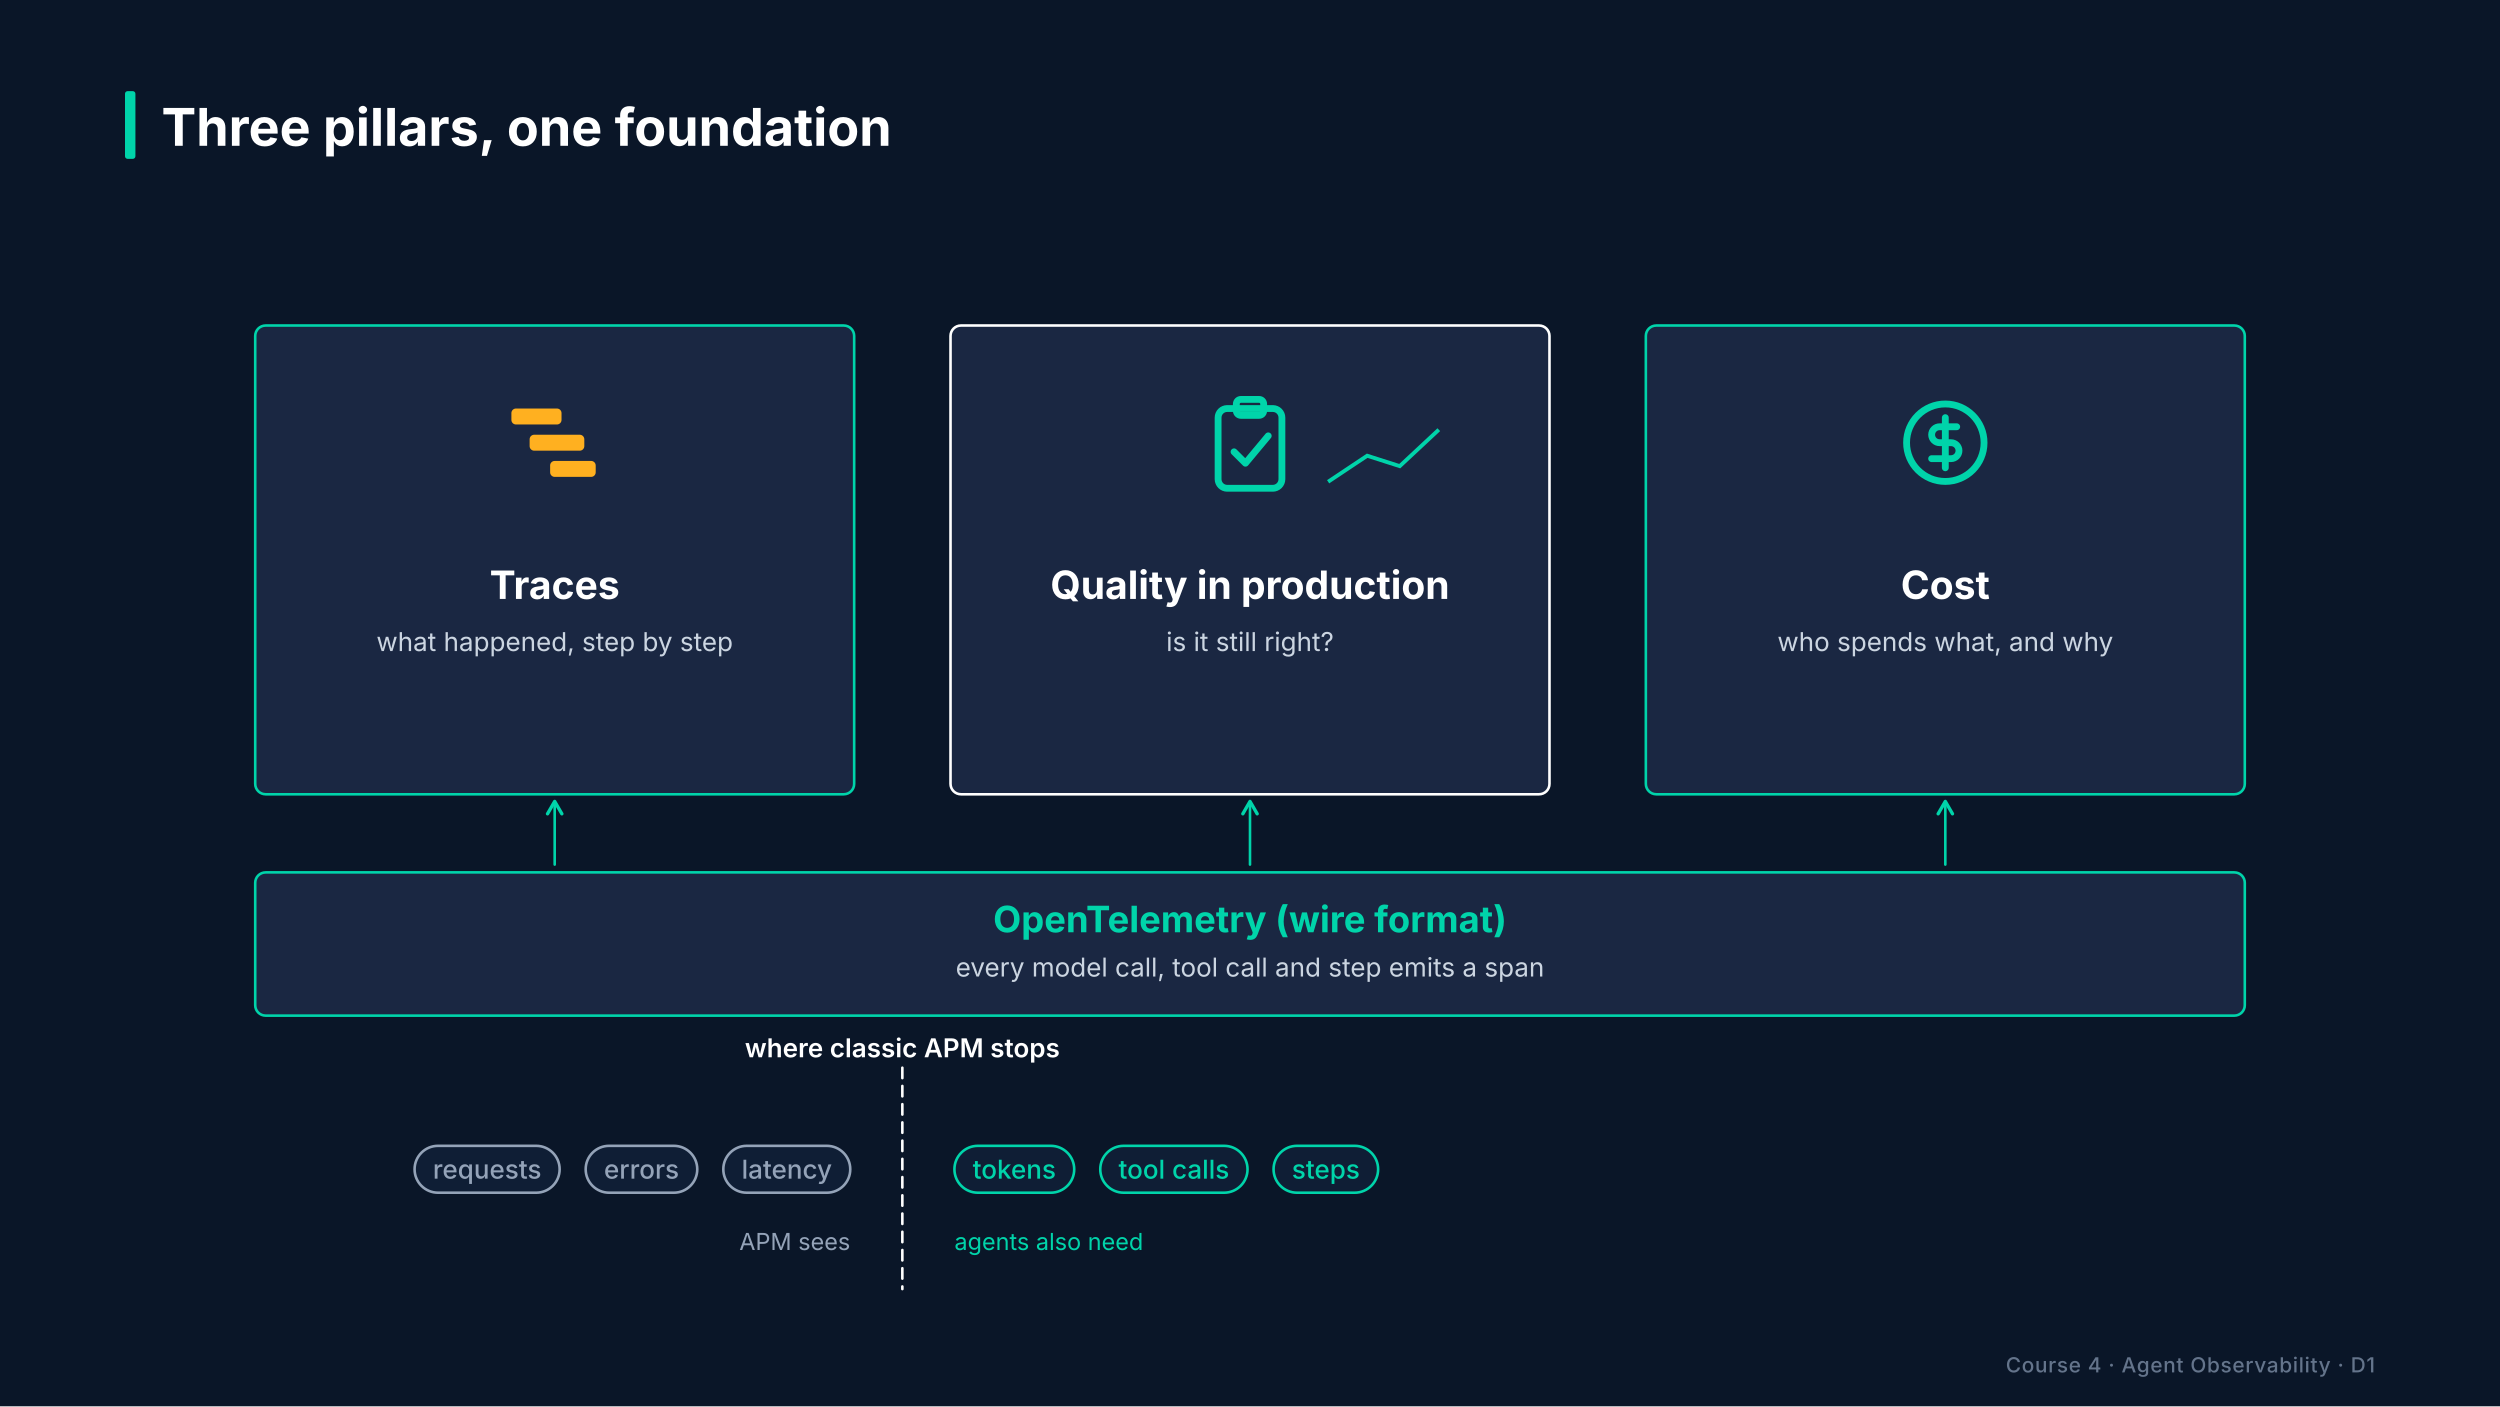
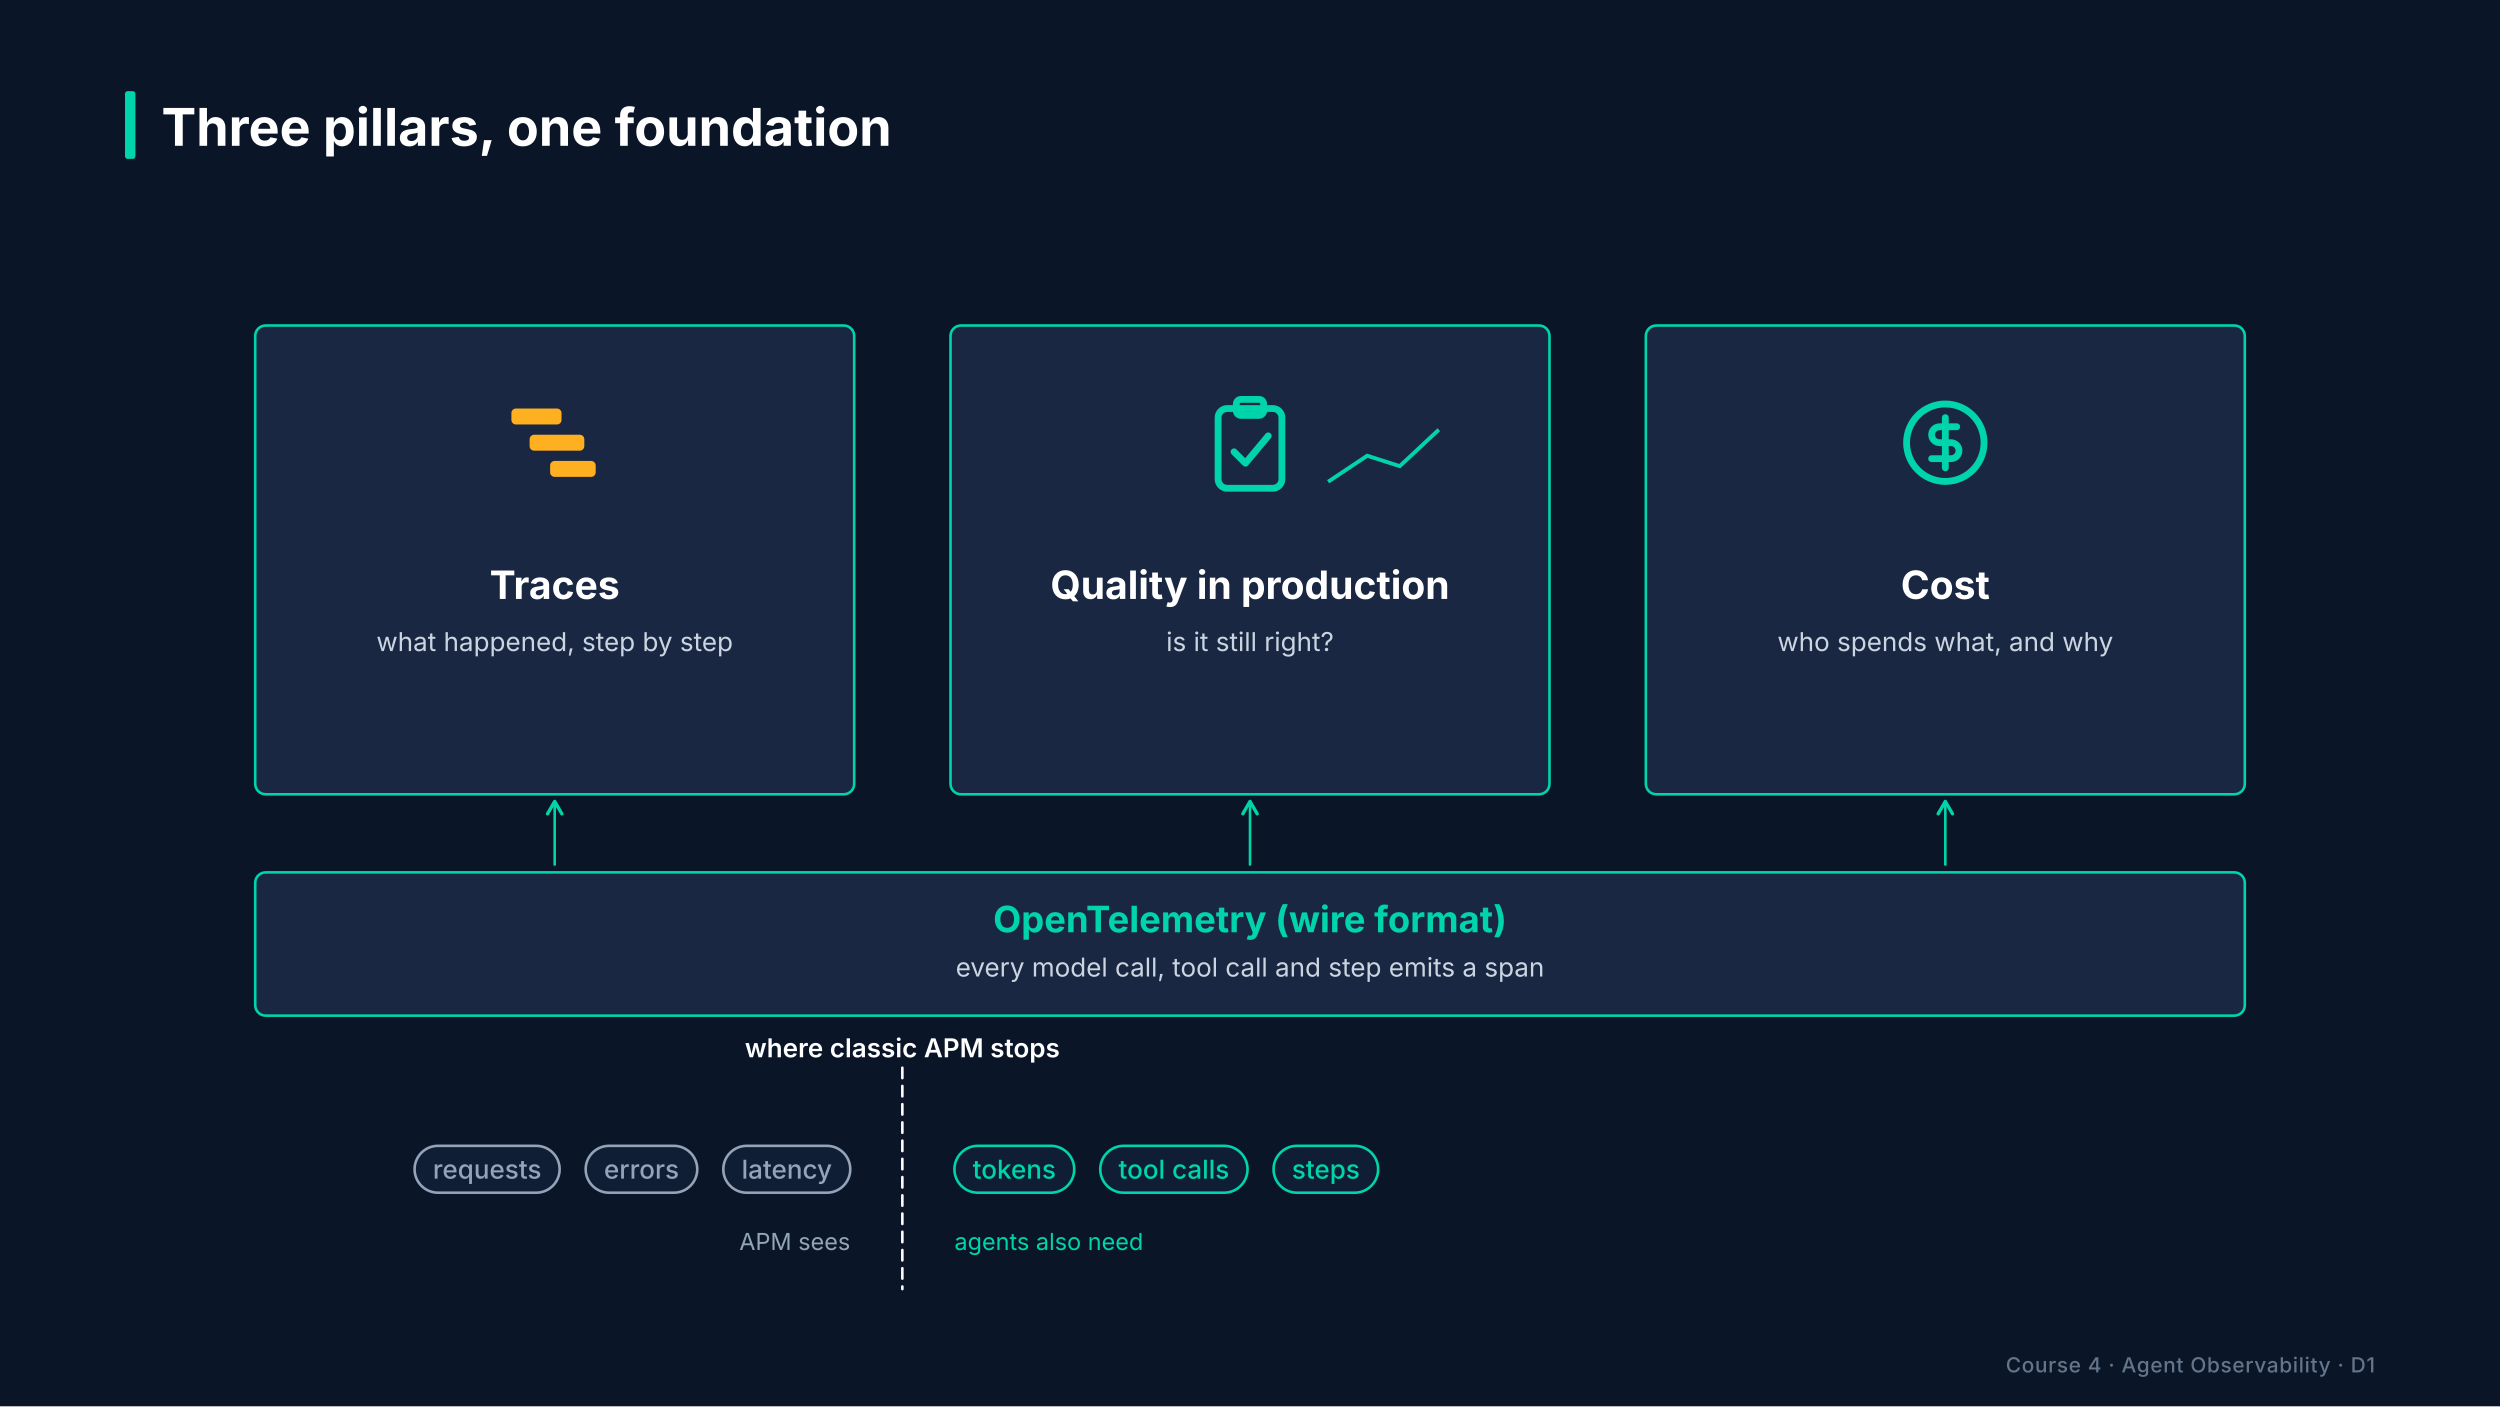
<svg xmlns="http://www.w3.org/2000/svg" viewBox="0 0 1920 1080" width="1920" height="1080" role="img" aria-labelledby="t-D1">
  <defs>
    <marker id="arr-flow" viewBox="0 0 16 16" markerWidth="16" markerHeight="16" refX="12" refY="8" orient="auto-start-reverse" markerUnits="userSpaceOnUse">
      <path d="M3 2.5 L12.5 8 L3 13.5" fill="none" stroke="#FFFFFF99" stroke-width="2.6" stroke-linecap="round" stroke-linejoin="round" />
    </marker>
    <marker id="arr-teal" viewBox="0 0 16 16" markerWidth="16" markerHeight="16" refX="12" refY="8" orient="auto-start-reverse" markerUnits="userSpaceOnUse">
      <path d="M3 2.5 L12.5 8 L3 13.5" fill="none" stroke="#00D4AA" stroke-width="2.6" stroke-linecap="round" stroke-linejoin="round" />
    </marker>
    <marker id="arr-red" viewBox="0 0 16 16" markerWidth="16" markerHeight="16" refX="12" refY="8" orient="auto-start-reverse" markerUnits="userSpaceOnUse">
      <path d="M3 2.5 L12.5 8 L3 13.5" fill="none" stroke="#FF4B4B" stroke-width="2.6" stroke-linecap="round" stroke-linejoin="round" />
    </marker>
    <marker id="arr-amber" viewBox="0 0 16 16" markerWidth="16" markerHeight="16" refX="12" refY="8" orient="auto-start-reverse" markerUnits="userSpaceOnUse">
      <path d="M3 2.5 L12.5 8 L3 13.5" fill="none" stroke="#FFB020" stroke-width="2.6" stroke-linecap="round" stroke-linejoin="round" />
    </marker>
    <marker id="arr-gray" viewBox="0 0 16 16" markerWidth="16" markerHeight="16" refX="12" refY="8" orient="auto-start-reverse" markerUnits="userSpaceOnUse">
      <path d="M3 2.5 L12.5 8 L3 13.5" fill="none" stroke="#64748B" stroke-width="2.6" stroke-linecap="round" stroke-linejoin="round" />
    </marker>
    <marker id="arr-white" viewBox="0 0 16 16" markerWidth="16" markerHeight="16" refX="12" refY="8" orient="auto-start-reverse" markerUnits="userSpaceOnUse">
      <path d="M3 2.5 L12.5 8 L3 13.5" fill="none" stroke="#FFFFFF" stroke-width="2.6" stroke-linecap="round" stroke-linejoin="round" />
    </marker>
  </defs>
  <rect width="1920" height="1080" fill="#0A1628" />
  <g id="diagram-title">
    <rect x="96" y="70" width="8" height="52" rx="2" fill="#00D4AA" />
    <text x="124" y="112" font-family="Inter, 'Inter var', 'Helvetica Neue', Arial, sans-serif" font-size="40" font-weight="700" fill="#FFFFFF">Three pillars, one foundation</text>
    <text x="1824" y="1054" font-family="Inter, 'Inter var', 'Helvetica Neue', Arial, sans-serif" font-size="16" font-weight="500" fill="#64748B" text-anchor="end" letter-spacing="0.5">Course 4 · Agent Observability · D1</text>
  </g>
  <g id="build-1">
    <rect x="196.0" y="670" width="1528" height="110" rx="8" fill="#1A2742" stroke="#00D4AA" stroke-width="2" />
    <text x="960.0" y="716" font-family="Inter, 'Inter var', 'Helvetica Neue', Arial, sans-serif" font-size="28" font-weight="700" fill="#00D4AA" text-anchor="middle">OpenTelemetry (wire format)</text>
    <text x="960.0" y="750" font-family="Inter, 'Inter var', 'Helvetica Neue', Arial, sans-serif" font-size="20" font-weight="400" fill="#CBD5E1" text-anchor="middle">every model call, tool call and step emits a span</text>
    <rect x="196.0" y="250" width="460" height="360" rx="8" fill="#1A2742" stroke="#00D4AA" stroke-width="2" />
    <g transform="translate(384.0 298.0) scale(1.750)">
      <rect x="5" y="9" width="22" height="7" rx="2" fill="#FFB020" />
      <rect x="13" y="20.5" width="24" height="7" rx="2" fill="#FFB020" />
      <rect x="22" y="32" width="20" height="7" rx="2" fill="#FFB020" />
    </g>
    <text x="426.0" y="460" font-family="Inter, 'Inter var', 'Helvetica Neue', Arial, sans-serif" font-size="30" font-weight="700" fill="#FFFFFF" text-anchor="middle">Traces</text>
    <text x="426.0" y="500" font-family="Inter, 'Inter var', 'Helvetica Neue', Arial, sans-serif" font-size="20" font-weight="400" fill="#CBD5E1" text-anchor="middle">what happened, step by step</text>
    <path d="M426.0 664 L426.0 616" fill="none" stroke="#00D4AA" stroke-width="2" stroke-linecap="round" stroke-linejoin="round" marker-end="url(#arr-teal)" />
  </g>
  <g id="build-2">
-     <rect x="730.0" y="250" width="460" height="360" rx="8" fill="#1A2742" stroke="#FFFFFF" stroke-width="2" />
+     <rect x="730.0" y="250" width="460" height="360" rx="8" fill="#1A2742" stroke="#00D4AA" stroke-width="2" />
    <g transform="translate(918.0 298.0) scale(1.750)">
      <rect x="10" y="9" width="28" height="35" rx="4" fill="none" stroke="#00D4AA" stroke-width="3" stroke-linecap="round" stroke-linejoin="round" />
      <rect x="18" y="5" width="12" height="7" rx="2" fill="none" stroke="#00D4AA" stroke-width="3" stroke-linecap="round" stroke-linejoin="round" />
      <path d="M17 28 L22 33 L32 21" fill="none" stroke="#00D4AA" stroke-width="3" stroke-linecap="round" stroke-linejoin="round" />
    </g>
    <polyline points="1020.0,370 1050.0,350 1075.0,358 1105.0,330" fill="none" stroke="#00D4AA" stroke-width="3" />
    <text x="960.0" y="460" font-family="Inter, 'Inter var', 'Helvetica Neue', Arial, sans-serif" font-size="30" font-weight="700" fill="#FFFFFF" text-anchor="middle">Quality in production</text>
    <text x="960.0" y="500" font-family="Inter, 'Inter var', 'Helvetica Neue', Arial, sans-serif" font-size="20" font-weight="400" fill="#CBD5E1" text-anchor="middle">is it still right?</text>
    <path d="M960.0 664 L960.0 616" fill="none" stroke="#00D4AA" stroke-width="2" stroke-linecap="round" stroke-linejoin="round" marker-end="url(#arr-teal)" />
  </g>
  <g id="build-3">
    <rect x="1264.0" y="250" width="460" height="360" rx="8" fill="#1A2742" stroke="#00D4AA" stroke-width="2" />
    <g transform="translate(1452.0 298.0) scale(1.750)">
      <circle cx="24" cy="24" r="17" fill="none" stroke="#00D4AA" stroke-width="3" stroke-linecap="round" stroke-linejoin="round" />
      <path d="M29 17 H21.5 A3.5 3.5 0 0 0 21.5 24 H26.5 A3.5 3.5 0 0 1 26.5 31 H18 M24 13 V35" fill="none" stroke="#00D4AA" stroke-width="3" stroke-linecap="round" stroke-linejoin="round" />
    </g>
    <text x="1494.0" y="460" font-family="Inter, 'Inter var', 'Helvetica Neue', Arial, sans-serif" font-size="30" font-weight="700" fill="#FFFFFF" text-anchor="middle">Cost</text>
    <text x="1494.0" y="500" font-family="Inter, 'Inter var', 'Helvetica Neue', Arial, sans-serif" font-size="20" font-weight="400" fill="#CBD5E1" text-anchor="middle">who spends what, and why</text>
    <path d="M1494.0 664 L1494.0 616" fill="none" stroke="#00D4AA" stroke-width="2" stroke-linecap="round" stroke-linejoin="round" marker-end="url(#arr-teal)" />
  </g>
  <g id="build-4">
    <path d="M693.0 820 L693.0 990" fill="none" stroke="#FFFFFF" stroke-width="2" stroke-linecap="round" stroke-linejoin="round" stroke-dasharray="8 6" />
    <text x="693.0" y="812" font-family="Inter, 'Inter var', 'Helvetica Neue', Arial, sans-serif" font-size="20" font-weight="600" fill="#FFFFFF" text-anchor="middle">where classic APM stops</text>
    <rect x="555.5" y="880" width="97.5" height="36.0" rx="18.0" fill="#0F1E35" stroke="#94A3B8" stroke-width="2" />
    <text x="604.258" y="905.2" font-family="Inter, 'Inter var', 'Helvetica Neue', Arial, sans-serif" font-size="20" font-weight="500" fill="#94A3B8" text-anchor="middle">latency</text>
    <rect x="449.8" y="880" width="85.7" height="36.0" rx="18.0" fill="#0F1E35" stroke="#94A3B8" stroke-width="2" />
    <text x="492.68" y="905.2" font-family="Inter, 'Inter var', 'Helvetica Neue', Arial, sans-serif" font-size="20" font-weight="500" fill="#94A3B8" text-anchor="middle">errors</text>
    <rect x="318.4" y="880" width="111.4" height="36.0" rx="18.0" fill="#0F1E35" stroke="#94A3B8" stroke-width="2" />
    <text x="374.133" y="905.2" font-family="Inter, 'Inter var', 'Helvetica Neue', Arial, sans-serif" font-size="20" font-weight="500" fill="#94A3B8" text-anchor="middle">requests</text>
    <rect x="733.0" y="880" width="92.0" height="36.0" rx="18.0" fill="#0F1E35" stroke="#00D4AA" stroke-width="2" />
    <text x="778.992" y="905.2" font-family="Inter, 'Inter var', 'Helvetica Neue', Arial, sans-serif" font-size="20" font-weight="500" fill="#00D4AA" text-anchor="middle">tokens</text>
    <rect x="845.0" y="880" width="113.1" height="36.0" rx="18.0" fill="#0F1E35" stroke="#00D4AA" stroke-width="2" />
    <text x="901.547" y="905.2" font-family="Inter, 'Inter var', 'Helvetica Neue', Arial, sans-serif" font-size="20" font-weight="500" fill="#00D4AA" text-anchor="middle">tool calls</text>
    <rect x="978.1" y="880" width="80.3" height="36.0" rx="18.0" fill="#0F1E35" stroke="#00D4AA" stroke-width="2" />
    <text x="1018.242" y="905.2" font-family="Inter, 'Inter var', 'Helvetica Neue', Arial, sans-serif" font-size="20" font-weight="500" fill="#00D4AA" text-anchor="middle">steps</text>
    <text x="653.0" y="960" font-family="Inter, 'Inter var', 'Helvetica Neue', Arial, sans-serif" font-size="18" font-weight="400" fill="#94A3B8" text-anchor="end">APM sees</text>
    <text x="733.0" y="960" font-family="Inter, 'Inter var', 'Helvetica Neue', Arial, sans-serif" font-size="18" font-weight="400" fill="#00D4AA" text-anchor="start">agents also need</text>
  </g>
</svg>
